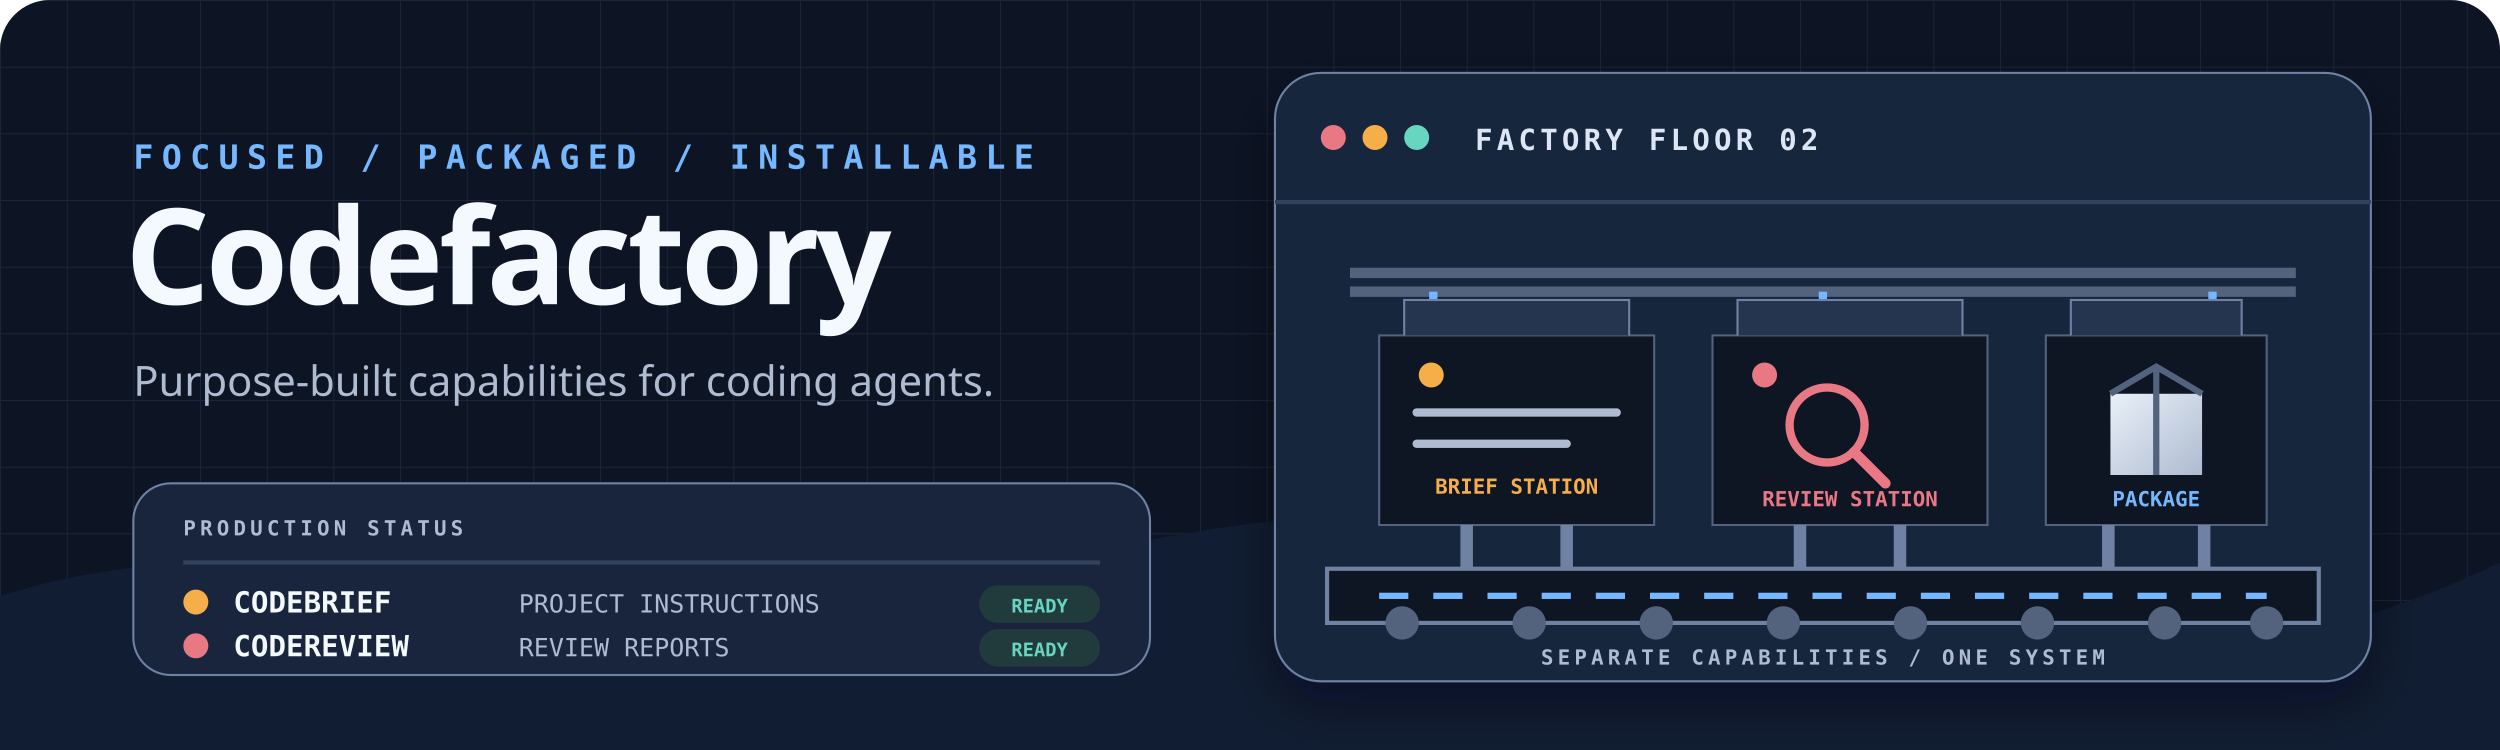
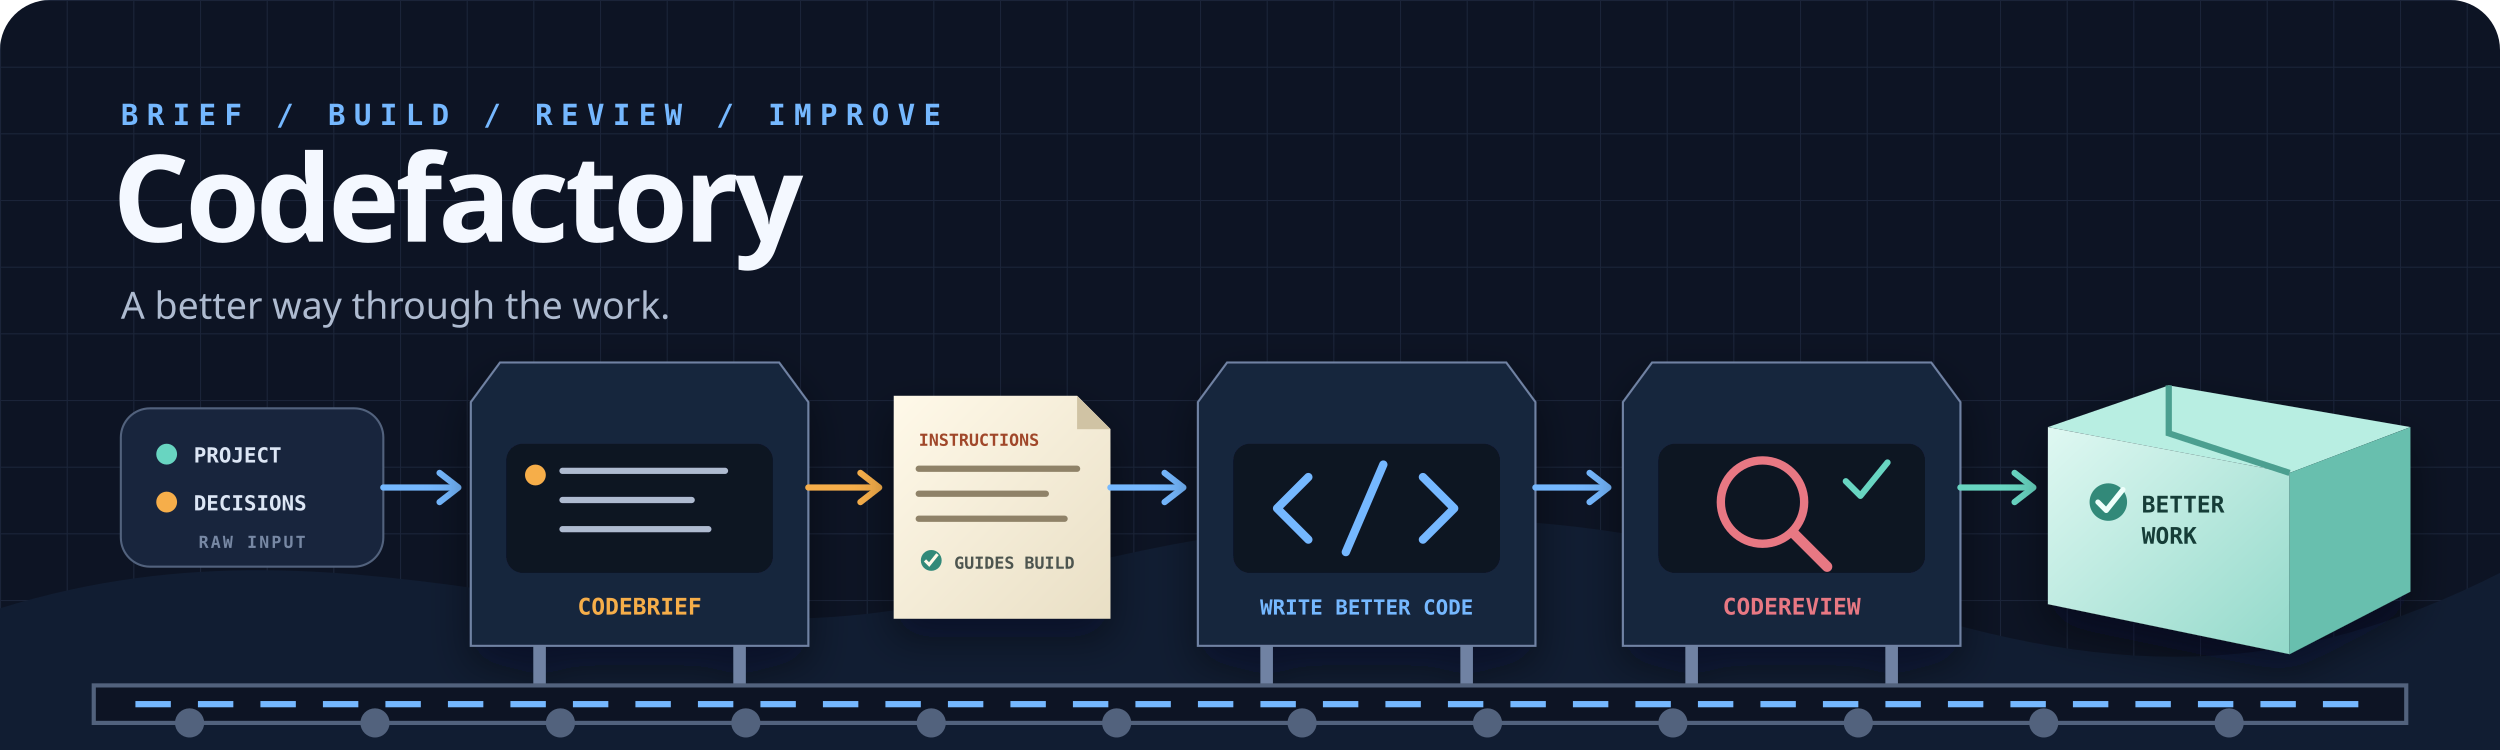
<svg xmlns="http://www.w3.org/2000/svg" viewBox="0 0 1200 360" role="img" aria-labelledby="title desc">
  <defs>
    <pattern id="grid" width="32" height="32" patternUnits="userSpaceOnUse">
      <path d="M32 0H0v32" fill="none" stroke="#26324a" stroke-width="1" />
    </pattern>
-     <linearGradient id="steel" x1="0" y1="0" x2="1" y2="1">
-       <stop offset="0" stop-color="#e9f0f8" />
-       <stop offset="1" stop-color="#aebbd0" />
+     <linearGradient id="paper" x1="0" y1="0" x2="1" y2="1">
+       <stop offset="0" stop-color="#fff9e9" />
+       <stop offset="1" stop-color="#e9dfc5" />
+     </linearGradient>
+     <linearGradient id="product" x1="0" y1="0" x2="1" y2="1">
+       <stop offset="0" stop-color="#dff8f2" />
+       <stop offset="1" stop-color="#93d9ca" />
    </linearGradient>
    <filter id="shadow" x="-20%" y="-20%" width="140%" height="160%">
-       <feDropShadow dx="0" dy="10" stdDeviation="12" flood-color="#050912" flood-opacity=".45" />
+       <feDropShadow dx="0" dy="9" stdDeviation="10" flood-color="#050912" flood-opacity=".45" />
    </filter>
  </defs>
  <rect width="1200" height="360" rx="24" fill="#0d1424" />
  <rect width="1200" height="360" rx="24" fill="url(#grid)" opacity=".55" />
-   <path d="M0 286C172 233 304 330 469 280s294-40 402 3 214 42 329-13v90H0z" fill="#111d32" />
+   <path d="M0 292C180 236 311 331 474 283s290-43 414 1 211 42 312-9v85H0z" fill="#111d32" />
  <g font-family="ui-monospace, SFMono-Regular, Menlo, Consolas, monospace">
-     <text x="64" y="81" fill="#75b8ff" font-size="16" font-weight="700" letter-spacing="4">FOCUSED  /  PACKAGED  /  INSTALLABLE</text>
-     <text x="60" y="146" fill="#f4f8ff" font-family="ui-sans-serif, system-ui, sans-serif" font-size="64" font-weight="800" letter-spacing="-2">Codefactory</text>
-     <text x="64" y="190" fill="#aebbd0" font-family="ui-sans-serif, system-ui, sans-serif" font-size="20">Purpose-built capabilities for coding agents.</text>
-     <g transform="translate(64 232)" font-size="12" font-weight="700">
-       <rect width="488" height="92" rx="18" fill="#18253d" stroke="#6f82a3" />
-       <text x="24" y="25" fill="#aebbd0" font-size="10" letter-spacing="2">PRODUCTION STATUS</text>
-       <path d="M24 38h440" stroke="#33425d" stroke-width="2" />
-       <circle cx="30" cy="57" r="6" fill="#f6ae4a" />
-       <text x="48" y="62" fill="#f4f8ff" font-size="14">CODEBRIEF</text>
-       <text x="185" y="62" fill="#aebbd0" font-weight="500">PROJECT INSTRUCTIONS</text>
-       <rect x="406" y="49" width="58" height="18" rx="9" fill="#213b3c" />
-       <text x="435" y="62" text-anchor="middle" fill="#68d5c1" font-size="9">READY</text>
-       <circle cx="30" cy="78" r="6" fill="#e87883" />
-       <text x="48" y="83" fill="#f4f8ff" font-size="14">CODEREVIEW</text>
-       <text x="185" y="83" fill="#aebbd0" font-weight="500">REVIEW REPORTS</text>
-       <rect x="406" y="70" width="58" height="18" rx="9" fill="#213b3c" />
-       <text x="435" y="83" text-anchor="middle" fill="#68d5c1" font-size="9">READY</text>
+     <text x="58" y="60" fill="#75b8ff" font-size="14" font-weight="700" letter-spacing="4">BRIEF  /  BUILD  /  REVIEW  /  IMPROVE</text>
+     <text x="54" y="116" fill="#f4f8ff" font-family="ui-sans-serif, system-ui, sans-serif" font-size="58" font-weight="800" letter-spacing="-2">Codefactory</text>
+     <text x="58" y="153" fill="#aebbd0" font-family="ui-sans-serif, system-ui, sans-serif" font-size="18">A better way through the work.</text>
+     <g transform="translate(58 196)" font-size="10" font-weight="700">
+       <rect width="126" height="76" rx="14" fill="#18253d" stroke="#52627d" />
+       <circle cx="22" cy="22" r="5" fill="#68d5c1" />
+       <text x="35" y="26" fill="#dce6f5">PROJECT</text>
+       <circle cx="22" cy="45" r="5" fill="#f6ae4a" />
+       <text x="35" y="49" fill="#dce6f5">DECISIONS</text>
+       <text x="63" y="67" text-anchor="middle" fill="#7788a4" font-size="8" letter-spacing="1">RAW INPUT</text>
    </g>
-     <g transform="translate(612 35)" filter="url(#shadow)">
-       <rect width="526" height="292" rx="22" fill="#18253d" stroke="#6f82a3" />
-       <path d="M0 62h526" stroke="#33425d" stroke-width="2" />
-       <circle cx="28" cy="31" r="6" fill="#e87883" />
-       <circle cx="48" cy="31" r="6" fill="#f6ae4a" />
-       <circle cx="68" cy="31" r="6" fill="#68d5c1" />
-       <text x="96" y="37" fill="#dce6f5" font-size="14" font-weight="700" letter-spacing="2">FACTORY FLOOR  02</text>
-       <path d="M36 96h454M36 105h454" stroke="#52627d" stroke-width="5" />
-       <path d="M76 105v24M263 105v24M450 105v24" stroke="#75b8ff" stroke-width="4" />
-       <g transform="translate(50 126)">
-         <path d="M0 0h132v91H0z" fill="#0d1424" stroke="#52627d" />
-         <path d="M12 0V-17h108V0" fill="#253550" stroke="#6f82a3" />
-         <circle cx="25" cy="19" r="6" fill="#f6ae4a" />
-         <path d="M18 37h96M18 52h72" stroke="#aebbd0" stroke-width="4" stroke-linecap="round" />
-         <path d="M42 91v22M90 91v22" stroke="#6f82a3" stroke-width="6" />
-         <text x="66" y="76" text-anchor="middle" fill="#f6ae4a" font-size="10" font-weight="700">BRIEF STATION</text>
-       </g>
-       <g transform="translate(210 126)">
-         <path d="M0 0h132v91H0z" fill="#0d1424" stroke="#52627d" />
-         <path d="M12 0V-17h108V0" fill="#253550" stroke="#6f82a3" />
-         <circle cx="25" cy="19" r="6" fill="#e87883" />
-         <circle cx="55" cy="43" r="18" fill="none" stroke="#e87883" stroke-width="4" />
-         <path d="m68 56 15 15" stroke="#e87883" stroke-width="5" stroke-linecap="round" />
-         <path d="M42 91v22M90 91v22" stroke="#6f82a3" stroke-width="6" />
-         <text x="66" y="82" text-anchor="middle" fill="#e87883" font-size="10" font-weight="700">REVIEW STATION</text>
-       </g>
-       <g transform="translate(370 126)">
-         <path d="M0 0h106v91H0z" fill="#0d1424" stroke="#52627d" />
-         <path d="M12 0V-17h82V0" fill="#253550" stroke="#6f82a3" />
-         <path d="M31 28h44v39H31z" fill="url(#steel)" />
-         <path d="m31 28 22-13 22 13M53 15v52" fill="none" stroke="#52627d" stroke-width="3" />
-         <path d="M30 91v22M76 91v22" stroke="#6f82a3" stroke-width="6" />
-         <text x="53" y="82" text-anchor="middle" fill="#75b8ff" font-size="10" font-weight="700">PACKAGE</text>
-       </g>
-       <path d="M25 238h476v26H25z" fill="#0d1424" stroke="#6f82a3" stroke-width="2" />
-       <path d="M50 251h426" stroke="#75b8ff" stroke-width="3" stroke-dasharray="14 12" />
-       <g fill="#52627d">
-         <circle cx="61" cy="264" r="8" />
-         <circle cx="122" cy="264" r="8" />
-         <circle cx="183" cy="264" r="8" />
-         <circle cx="244" cy="264" r="8" />
-         <circle cx="305" cy="264" r="8" />
-         <circle cx="366" cy="264" r="8" />
-         <circle cx="427" cy="264" r="8" />
-         <circle cx="476" cy="264" r="8" />
-       </g>
-       <text x="263" y="284" text-anchor="middle" fill="#aebbd0" font-size="10" font-weight="700" letter-spacing="2">SEPARATE CAPABILITIES  /  ONE SYSTEM</text>
+     <g fill="none" stroke="#75b8ff" stroke-width="3" stroke-linecap="round" stroke-linejoin="round">
+       <path d="M184 234h35" />
+       <path d="m211 227 9 7-9 7" />
+     </g>
+     <g transform="translate(226 174)" filter="url(#shadow)">
+       <path d="M0 19 14 0h134l14 19v117H0z" fill="#18253d" stroke="#6f82a3" />
+       <rect x="17" y="39" width="128" height="62" rx="8" fill="#0d1424" />
+       <circle cx="31" cy="54" r="5" fill="#f6ae4a" />
+       <path d="M44 52h78M44 66h62M44 80h70" stroke="#aebbd0" stroke-width="3" stroke-linecap="round" />
+       <text x="81" y="121" text-anchor="middle" fill="#f6ae4a" font-size="11" font-weight="800">CODEBRIEF</text>
+       <path d="M33 136v19M129 136v19" stroke="#6f82a3" stroke-width="6" />
+     </g>
+     <path d="M388 234h33" fill="none" stroke="#f6ae4a" stroke-width="3" stroke-linecap="round" />
+     <path d="m413 227 9 7-9 7" fill="none" stroke="#f6ae4a" stroke-width="3" stroke-linecap="round" stroke-linejoin="round" />
+     <g transform="translate(429 190)" filter="url(#shadow)">
+       <path d="M0 0h88l16 16v91H0z" fill="url(#paper)" />
+       <path d="M88 0v16h16" fill="#d0c3a4" />
+       <text x="12" y="24" fill="#a04729" font-size="8" font-weight="800">INSTRUCTIONS</text>
+       <path d="M12 35h76M12 47h61M12 59h70" stroke="#8f8268" stroke-width="3" stroke-linecap="round" />
+       <circle cx="18" cy="79" r="5" fill="#318979" />
+       <path d="m15 79 2 2 4-5" fill="none" stroke="#fff9e9" stroke-width="1.5" />
+       <text x="29" y="83" fill="#4d554f" font-size="8" font-weight="700">GUIDES BUILD</text>
+     </g>
+     <g fill="none" stroke="#75b8ff" stroke-width="3" stroke-linecap="round" stroke-linejoin="round">
+       <path d="M533 234h34" />
+       <path d="m559 227 9 7-9 7" />
+     </g>
+     <g transform="translate(575 174)" filter="url(#shadow)">
+       <path d="M0 19 14 0h134l14 19v117H0z" fill="#18253d" stroke="#6f82a3" />
+       <rect x="17" y="39" width="128" height="62" rx="8" fill="#0d1424" />
+       <path d="m53 55-15 15 15 15M108 55l15 15-15 15M89 49 71 91" fill="none" stroke="#75b8ff" stroke-width="4" stroke-linecap="round" stroke-linejoin="round" />
+       <text x="81" y="121" text-anchor="middle" fill="#75b8ff" font-size="10" font-weight="800">WRITE BETTER CODE</text>
+       <path d="M33 136v19M129 136v19" stroke="#6f82a3" stroke-width="6" />
+     </g>
+     <g fill="none" stroke="#75b8ff" stroke-width="3" stroke-linecap="round" stroke-linejoin="round">
+       <path d="M737 234h34" />
+       <path d="m763 227 9 7-9 7" />
+     </g>
+     <g transform="translate(779 174)" filter="url(#shadow)">
+       <path d="M0 19 14 0h134l14 19v117H0z" fill="#18253d" stroke="#6f82a3" />
+       <rect x="17" y="39" width="128" height="62" rx="8" fill="#0d1424" />
+       <circle cx="67" cy="67" r="20" fill="none" stroke="#e87883" stroke-width="4" />
+       <path d="m82 82 16 16" stroke="#e87883" stroke-width="5" stroke-linecap="round" />
+       <path d="m107 57 7 7 13-16" fill="none" stroke="#68d5c1" stroke-width="3" stroke-linecap="round" stroke-linejoin="round" />
+       <text x="81" y="121" text-anchor="middle" fill="#e87883" font-size="11" font-weight="800">CODEREVIEW</text>
+       <path d="M33 136v19M129 136v19" stroke="#6f82a3" stroke-width="6" />
+     </g>
+     <g fill="none" stroke="#68d5c1" stroke-width="3" stroke-linecap="round" stroke-linejoin="round">
+       <path d="M941 234h34" />
+       <path d="m967 227 9 7-9 7" />
+     </g>
+     <g transform="translate(983 185)" filter="url(#shadow)">
+       <path d="M0 20 58 0l116 20-58 22z" fill="#b8eee2" />
+       <path d="M0 20v85l116 24V42z" fill="url(#product)" />
+       <path d="M116 42v87l58-30V20z" fill="#68bfae" />
+       <path d="M58 0v23l58 19" fill="none" stroke="#4c9f90" stroke-width="3" />
+       <circle cx="29" cy="56" r="9" fill="#318979" />
+       <path d="m24 56 4 4 8-10" fill="none" stroke="#effffb" stroke-width="2.5" stroke-linecap="round" stroke-linejoin="round" />
+       <text x="45" y="61" fill="#153d37" font-size="11" font-weight="800">BETTER</text>
+       <text x="45" y="76" fill="#153d37" font-size="11" font-weight="800">WORK</text>
+     </g>
+     <path d="M45 329h1110v18H45z" fill="#0d1424" stroke="#52627d" stroke-width="2" />
+     <path d="M65 338h1070" stroke="#75b8ff" stroke-width="3" stroke-dasharray="17 13" />
+     <g fill="#52627d">
+       <circle cx="91" cy="347" r="7" />
+       <circle cx="180" cy="347" r="7" />
+       <circle cx="269" cy="347" r="7" />
+       <circle cx="358" cy="347" r="7" />
+       <circle cx="447" cy="347" r="7" />
+       <circle cx="536" cy="347" r="7" />
+       <circle cx="625" cy="347" r="7" />
+       <circle cx="714" cy="347" r="7" />
+       <circle cx="803" cy="347" r="7" />
+       <circle cx="892" cy="347" r="7" />
+       <circle cx="981" cy="347" r="7" />
+       <circle cx="1070" cy="347" r="7" />
    </g>
  </g>
</svg>
